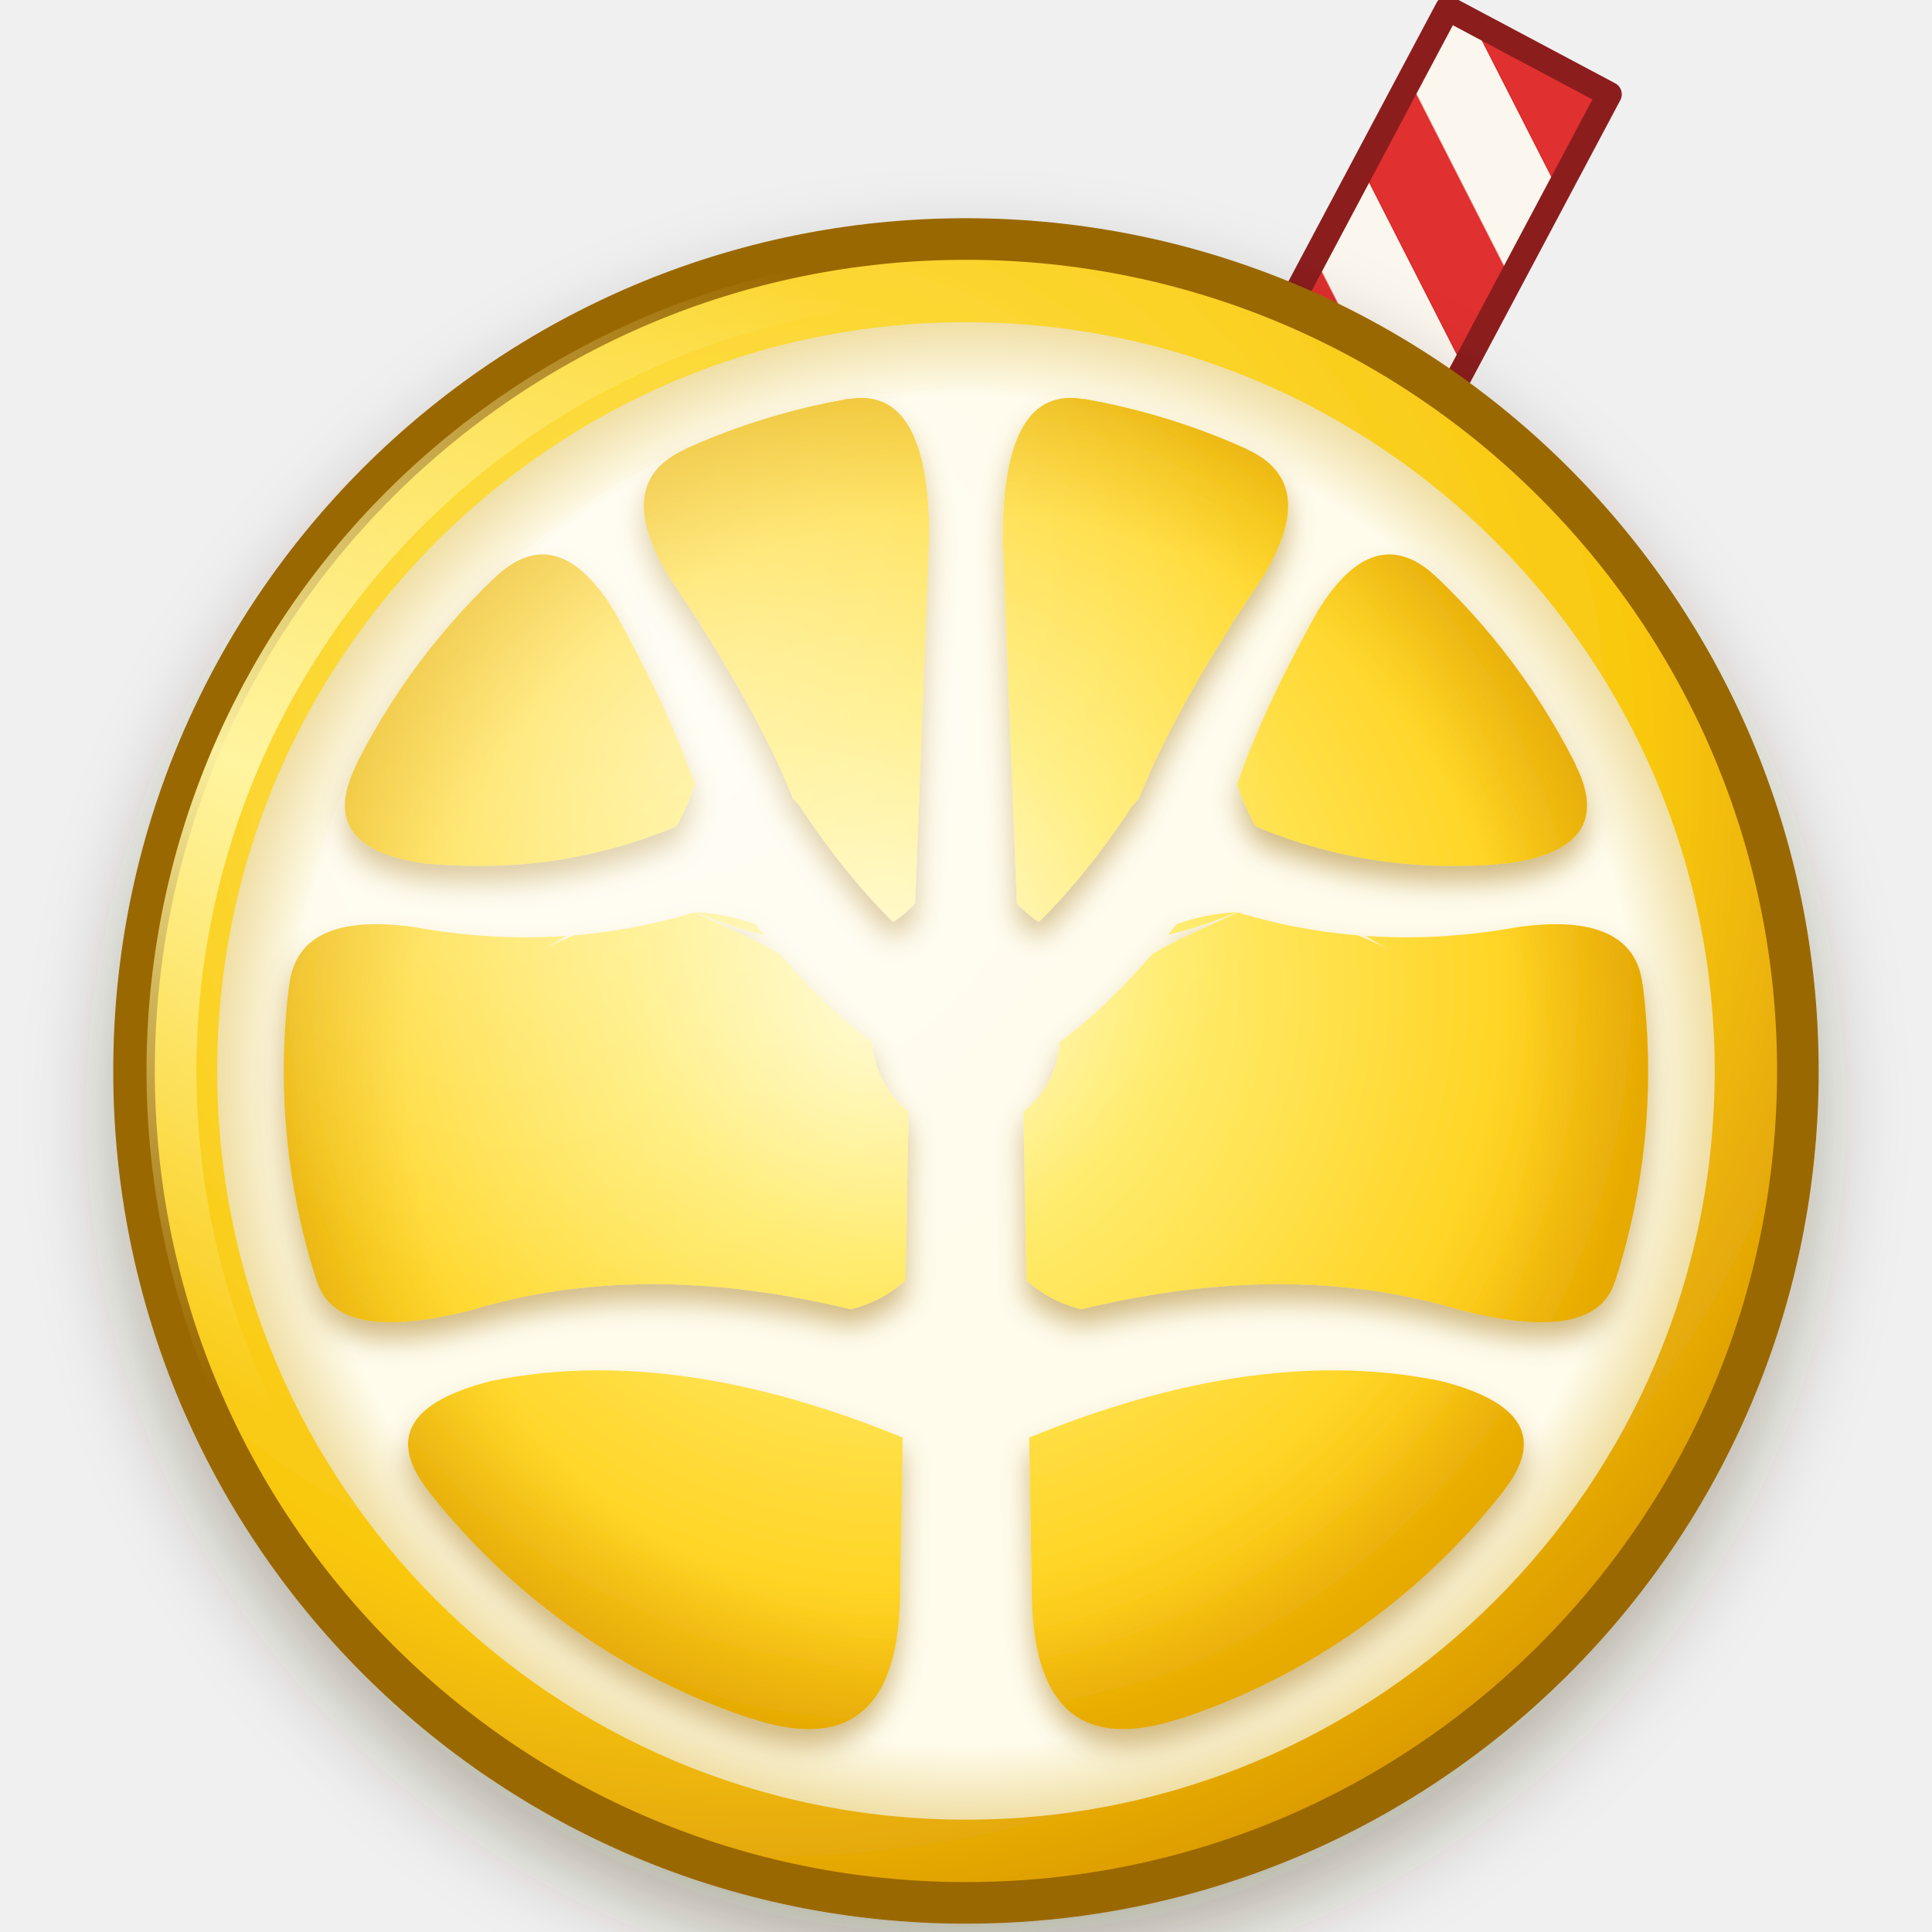
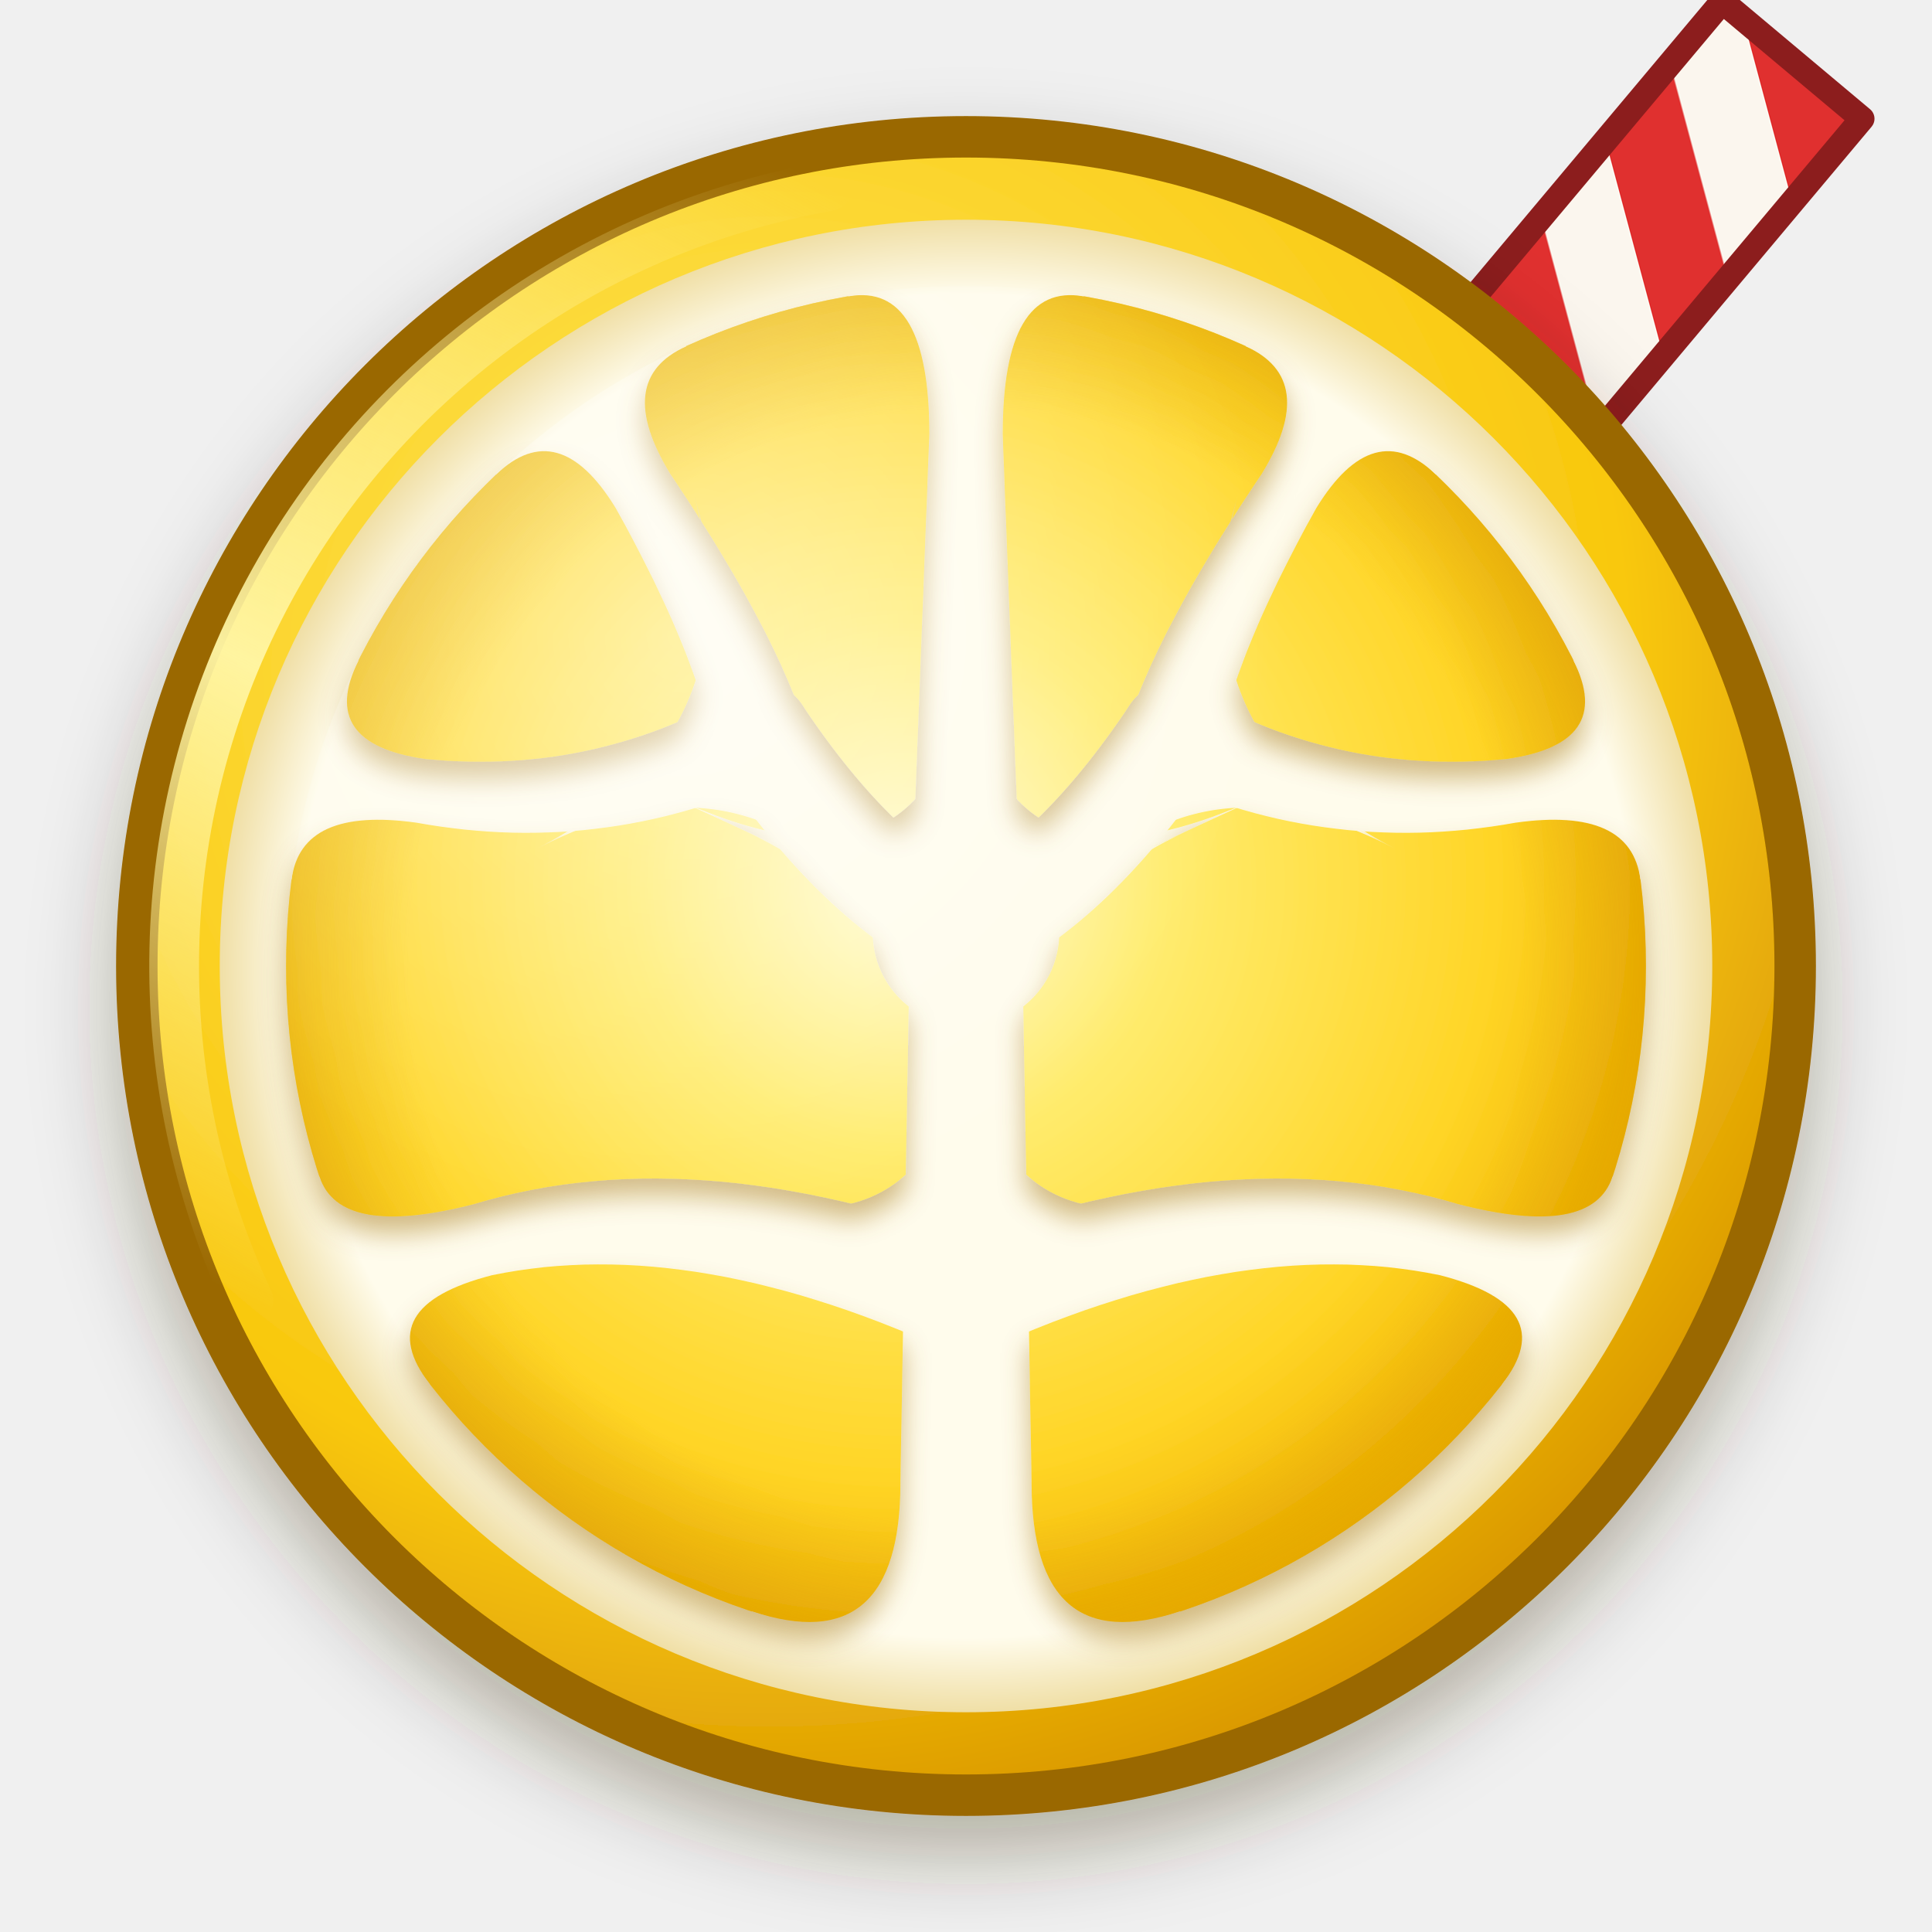
- <svg xmlns="http://www.w3.org/2000/svg" viewBox="1.89 9.27 232.23 232.23">
+ <svg xmlns="http://www.w3.org/2000/svg" viewBox="1.50 21.50 233.00 233.00">
  <defs>
    <radialGradient id="rind" cx="0.38" cy="0.32" r="0.75">
      <stop offset="0" stop-color="#ffe95e" />
      <stop offset="0.7" stop-color="#f9c80e" />
      <stop offset="1" stop-color="#d48f00" />
    </radialGradient>
    <radialGradient id="pith" gradientUnits="userSpaceOnUse" cx="118.0" cy="138.0" r="90.0">
      <stop offset="0.9" stop-color="#fffcec" />
      <stop offset="1" stop-color="#f0dfa6" />
    </radialGradient>
    <radialGradient id="pulp" gradientUnits="userSpaceOnUse" cx="110.0" cy="128.0" r="90.0">
      <stop offset="0" stop-color="#fffbd2" />
      <stop offset="0.35" stop-color="#ffec6e" />
      <stop offset="0.8" stop-color="#ffd526" />
      <stop offset="1" stop-color="#f2b705" />
    </radialGradient>
    <linearGradient id="highlight" gradientUnits="userSpaceOnUse" x1="31.4" y1="178.4" x2="101.4" y2="44.0">
      <stop offset="0" stop-color="#fff6a6" stop-opacity="0" />
      <stop offset="0.45" stop-color="#fff6a6" stop-opacity="0.95" />
      <stop offset="1" stop-color="#fff6a6" stop-opacity="0" />
    </linearGradient>
    <radialGradient id="gloss" gradientUnits="userSpaceOnUse" cx="84.0" cy="98.0" r="72">
      <stop offset="0" stop-color="#ffffff" stop-opacity="0.45" />
      <stop offset="1" stop-color="#ffffff" stop-opacity="0" />
    </radialGradient>
    <radialGradient id="rim-shade" gradientUnits="userSpaceOnUse" cx="118.0" cy="138.0" r="82.0">
      <stop offset="0.82" stop-color="#c98a00" stop-opacity="0" />
      <stop offset="1" stop-color="#c98a00" stop-opacity="0.3" />
    </radialGradient>
    <clipPath id="pulp-clip">
      <circle cx="118.0" cy="138.0" r="82.0" />
    </clipPath>
    <mask id="flesh" maskUnits="userSpaceOnUse" x="-20" y="-20" width="300" height="300">
      <rect x="-20" y="-20" width="300" height="300" fill="#fff" />
      <g fill="#000">
        <path d="M118.00 134.00 L124.75 134.00 L124.79 136.10 L124.82 138.21 L124.86 140.31 L124.90 142.42 L124.94 144.53 L124.97 146.64 L125.01 148.76 L125.05 150.88 L125.09 153.00 L125.12 155.12 L125.16 157.25 L125.20 159.38 L125.24 161.51 L125.28 163.64 L125.31 165.78 L125.35 167.92 L125.39 170.06 L125.43 172.21 L125.46 174.35 L125.50 176.50 L125.54 178.65 L125.58 180.81 L125.61 182.96 L125.65 185.12 L125.69 187.28 L125.72 189.44 L125.76 191.61 L125.80 193.78 L125.84 195.95 L125.88 198.12 L125.91 200.30 Q125.91 221.77 143.80 215.83 L145.69 221.53 L90.31 221.53 L92.20 215.83 Q110.09 221.77 110.09 200.30 L110.12 198.12 L110.16 195.95 L110.20 193.78 L110.24 191.61 L110.28 189.44 L110.31 187.28 L110.35 185.12 L110.39 182.96 L110.42 180.81 L110.46 178.65 L110.50 176.50 L110.54 174.35 L110.58 172.21 L110.61 170.06 L110.65 167.92 L110.69 165.78 L110.72 163.64 L110.76 161.51 L110.80 159.38 L110.84 157.25 L110.88 155.12 L110.91 153.00 L110.95 150.88 L110.99 148.76 L111.03 146.64 L111.06 144.53 L111.10 142.42 L111.14 140.31 L111.17 138.21 L111.21 136.10 L111.25 134.00 Z" />
        <path d="M118.00 178.00 L115.43 184.24 L113.43 183.36 L111.46 182.51 L109.50 181.71 L107.55 180.94 L105.63 180.22 L103.71 179.53 L101.82 178.89 L99.94 178.29 L98.07 177.72 L96.23 177.20 L94.39 176.72 L92.58 176.27 L90.78 175.87 L88.99 175.50 L87.22 175.18 L85.47 174.89 L83.73 174.65 L82.01 174.44 L80.30 174.27 L78.60 174.14 L76.92 174.05 L75.25 174.00 L73.60 173.99 L71.96 174.01 L70.33 174.08 L68.72 174.18 L67.12 174.32 L65.53 174.51 L63.95 174.73 L62.39 174.99 L60.84 175.29 Q46.06 179.09 53.35 188.44 L48.61 192.13 L34.33 165.26 L40.03 163.40 Q42.47 170.88 58.63 166.72 L60.37 166.22 L62.14 165.76 L63.92 165.35 L65.72 164.98 L67.54 164.65 L69.37 164.37 L71.23 164.14 L73.10 163.95 L74.99 163.80 L76.89 163.70 L78.82 163.64 L80.76 163.63 L82.71 163.66 L84.69 163.74 L86.68 163.86 L88.68 164.02 L90.70 164.23 L92.74 164.49 L94.79 164.78 L96.86 165.13 L98.94 165.51 L101.03 165.94 L103.15 166.41 L105.27 166.93 L107.41 167.49 L109.57 168.09 L111.74 168.74 L113.93 169.43 L116.13 170.16 L118.34 170.94 L120.57 171.76 Z" />
        <path d="M118.00 178.00 L115.43 171.76 L117.66 170.94 L119.87 170.16 L122.07 169.43 L124.26 168.74 L126.43 168.09 L128.59 167.49 L130.73 166.93 L132.85 166.41 L134.97 165.94 L137.06 165.51 L139.14 165.13 L141.21 164.78 L143.26 164.49 L145.30 164.23 L147.32 164.02 L149.32 163.86 L151.31 163.74 L153.29 163.66 L155.24 163.63 L157.18 163.64 L159.11 163.70 L161.01 163.80 L162.90 163.95 L164.77 164.14 L166.63 164.37 L168.46 164.65 L170.28 164.98 L172.08 165.35 L173.86 165.76 L175.63 166.22 L177.37 166.72 Q193.53 170.88 195.97 163.40 L201.67 165.26 L187.39 192.13 L182.65 188.44 Q189.94 179.09 175.16 175.29 L173.61 174.99 L172.05 174.73 L170.47 174.51 L168.88 174.32 L167.28 174.18 L165.67 174.08 L164.04 174.01 L162.40 173.99 L160.75 174.00 L159.08 174.05 L157.40 174.14 L155.70 174.27 L153.99 174.44 L152.27 174.65 L150.53 174.89 L148.78 175.18 L147.01 175.50 L145.22 175.87 L143.42 176.27 L141.61 176.72 L139.77 177.20 L137.93 177.72 L136.06 178.29 L134.18 178.89 L132.29 179.53 L130.37 180.22 L128.45 180.94 L126.50 181.71 L124.54 182.51 L122.57 183.36 L120.57 184.24 Z" />
        <path d="M118.00 134.00 L111.25 134.00 L111.33 132.10 L111.40 130.19 L111.47 128.29 L111.55 126.38 L111.62 124.47 L111.70 122.55 L111.77 120.64 L111.85 118.72 L111.93 116.80 L112.00 114.88 L112.08 112.95 L112.15 111.02 L112.23 109.09 L112.30 107.16 L112.38 105.22 L112.45 103.28 L112.52 101.34 L112.60 99.40 L112.67 97.45 L112.75 95.50 L112.83 93.55 L112.90 91.59 L112.97 89.64 L113.05 87.68 L113.12 85.72 L113.20 83.75 L113.28 81.79 L113.35 79.82 L113.42 77.85 L113.50 75.88 L113.58 73.90 Q113.58 55.52 103.82 57.24 L102.78 51.33 L133.22 51.33 L132.18 57.24 Q122.43 55.52 122.43 73.90 L122.50 75.88 L122.58 77.85 L122.65 79.82 L122.72 81.79 L122.80 83.75 L122.88 85.72 L122.95 87.68 L123.03 89.64 L123.10 91.59 L123.17 93.55 L123.25 95.50 L123.33 97.45 L123.40 99.40 L123.47 101.34 L123.55 103.28 L123.62 105.22 L123.70 107.16 L123.78 109.09 L123.85 111.02 L123.92 112.95 L124.00 114.88 L124.08 116.80 L124.15 118.72 L124.22 120.64 L124.30 122.55 L124.38 124.47 L124.45 126.38 L124.53 128.29 L124.60 130.19 L124.67 132.10 L124.75 134.00 Z" />
        <path d="M93.00 110.00 L95.59 115.00 L94.23 115.62 L92.86 116.21 L91.49 116.78 L90.12 117.32 L88.74 117.82 L87.36 118.30 L85.97 118.75 L84.58 119.17 L83.19 119.56 L81.79 119.92 L80.39 120.25 L78.98 120.55 L77.57 120.82 L76.16 121.06 L74.74 121.27 L73.32 121.45 L71.90 121.61 L70.48 121.73 L69.05 121.83 L67.62 121.89 L66.19 121.93 L64.75 121.94 L63.32 121.92 L61.88 121.87 L60.44 121.79 L58.99 121.68 L57.55 121.55 L56.10 121.38 L54.65 121.19 L53.20 120.97 L51.75 120.72 Q37.80 118.76 36.67 127.57 L30.71 126.81 L39.38 98.47 L44.74 101.16 Q39.70 111.19 52.83 113.04 L54.16 113.15 L55.47 113.25 L56.78 113.31 L58.08 113.35 L59.37 113.36 L60.65 113.35 L61.92 113.32 L63.19 113.25 L64.45 113.17 L65.70 113.05 L66.94 112.92 L68.18 112.76 L69.41 112.57 L70.63 112.36 L71.84 112.12 L73.05 111.86 L74.25 111.57 L75.45 111.26 L76.63 110.93 L77.81 110.57 L78.99 110.19 L80.16 109.78 L81.32 109.35 L82.47 108.89 L83.62 108.41 L84.77 107.90 L85.91 107.37 L87.04 106.82 L88.17 106.24 L89.30 105.63 L90.41 105.00 Z" />
        <path d="M93.00 110.00 L87.57 111.47 L87.43 110.77 L87.28 110.06 L87.12 109.33 L86.93 108.58 L86.73 107.82 L86.52 107.04 L86.29 106.25 L86.04 105.44 L85.77 104.61 L85.49 103.77 L85.19 102.91 L84.87 102.04 L84.54 101.15 L84.20 100.25 L83.83 99.33 L83.45 98.40 L83.05 97.45 L82.64 96.49 L82.21 95.52 L81.76 94.53 L81.29 93.53 L80.81 92.51 L80.32 91.48 L79.80 90.44 L79.27 89.38 L78.72 88.31 L78.16 87.22 L77.58 86.12 L76.99 85.01 L76.37 83.89 L75.74 82.75 Q68.86 71.54 61.35 78.71 L57.21 74.37 L81.78 57.80 L84.25 63.27 Q75.36 67.28 82.36 78.69 L83.11 79.80 L83.84 80.91 L84.56 82.00 L85.26 83.09 L85.94 84.16 L86.61 85.22 L87.27 86.27 L87.91 87.31 L88.53 88.34 L89.14 89.36 L89.74 90.37 L90.32 91.37 L90.88 92.35 L91.43 93.33 L91.96 94.30 L92.48 95.26 L92.98 96.21 L93.47 97.14 L93.95 98.07 L94.40 98.99 L94.85 99.90 L95.27 100.80 L95.69 101.69 L96.08 102.58 L96.46 103.45 L96.83 104.32 L97.18 105.18 L97.52 106.03 L97.84 106.87 L98.14 107.71 L98.43 108.53 Z" />
        <path d="M143.00 110.00 L137.57 108.53 L137.86 107.71 L138.16 106.87 L138.48 106.03 L138.82 105.18 L139.17 104.32 L139.54 103.45 L139.92 102.58 L140.31 101.69 L140.73 100.80 L141.15 99.90 L141.60 98.99 L142.05 98.07 L142.53 97.14 L143.02 96.21 L143.52 95.26 L144.04 94.30 L144.57 93.33 L145.12 92.35 L145.68 91.37 L146.26 90.37 L146.86 89.36 L147.47 88.34 L148.09 87.31 L148.73 86.27 L149.39 85.22 L150.06 84.16 L150.74 83.09 L151.44 82.00 L152.16 80.91 L152.89 79.80 L153.64 78.69 Q160.64 67.28 151.75 63.27 L154.22 57.80 L178.79 74.37 L174.65 78.71 Q167.14 71.54 160.26 82.75 L159.63 83.89 L159.01 85.01 L158.42 86.12 L157.84 87.22 L157.28 88.31 L156.73 89.38 L156.20 90.44 L155.68 91.48 L155.19 92.51 L154.71 93.53 L154.24 94.53 L153.79 95.52 L153.36 96.49 L152.95 97.45 L152.55 98.40 L152.17 99.33 L151.80 100.25 L151.46 101.15 L151.13 102.04 L150.81 102.91 L150.51 103.77 L150.23 104.61 L149.96 105.44 L149.71 106.25 L149.48 107.04 L149.27 107.82 L149.07 108.58 L148.88 109.33 L148.72 110.06 L148.57 110.77 L148.43 111.47 Z" />
        <path d="M143.00 110.00 L145.59 105.00 L146.70 105.63 L147.83 106.24 L148.96 106.82 L150.09 107.37 L151.23 107.90 L152.38 108.41 L153.53 108.89 L154.68 109.35 L155.84 109.78 L157.01 110.19 L158.19 110.57 L159.37 110.93 L160.55 111.26 L161.75 111.57 L162.95 111.86 L164.16 112.12 L165.37 112.36 L166.59 112.57 L167.82 112.76 L169.06 112.92 L170.30 113.05 L171.55 113.17 L172.81 113.25 L174.08 113.32 L175.35 113.35 L176.63 113.36 L177.92 113.35 L179.22 113.31 L180.53 113.25 L181.84 113.15 L183.17 113.04 Q196.30 111.19 191.26 101.16 L196.62 98.47 L205.29 126.81 L199.33 127.57 Q198.20 118.76 184.25 120.72 L182.80 120.97 L181.35 121.19 L179.90 121.38 L178.45 121.55 L177.01 121.68 L175.56 121.79 L174.12 121.87 L172.68 121.92 L171.25 121.94 L169.81 121.93 L168.38 121.89 L166.95 121.83 L165.52 121.73 L164.10 121.61 L162.68 121.45 L161.26 121.27 L159.84 121.06 L158.43 120.82 L157.02 120.55 L155.61 120.25 L154.21 119.92 L152.81 119.56 L151.42 119.17 L150.03 118.75 L148.64 118.30 L147.26 117.82 L145.88 117.32 L144.51 116.78 L143.14 116.21 L141.77 115.62 L140.41 115.00 Z" />
        <path d="M118.00 134.00 L118.00 164.00 Q118.00 134.00 90.76 121.43 Z" />
        <path d="M118.00 134.00 L82.59 117.66 Q118.00 134.00 118.00 95.00 Z" />
        <path d="M118.00 134.00 L118.00 95.00 Q118.00 134.00 153.41 117.66 Z" />
        <path d="M118.00 134.00 L145.24 121.43 Q118.00 134.00 118.00 164.00 Z" />
        <path d="M93.00 110.00 L109.64 134.96 Q93.00 110.00 66.36 123.79 Z" />
        <path d="M93.00 110.00 L66.36 123.79 Q93.00 110.00 85.18 81.04 Z" />
        <path d="M93.00 110.00 L87.53 89.73 Q93.00 110.00 104.65 127.47 Z" />
        <path d="M143.00 110.00 L169.64 123.79 Q143.00 110.00 126.36 134.96 Z" />
        <path d="M143.00 110.00 L131.35 127.47 Q143.00 110.00 148.47 89.73 Z" />
        <path d="M143.00 110.00 L150.82 81.04 Q143.00 110.00 169.64 123.79 Z" />
        <path d="M118.00 178.00 L118.00 208.00 Q118.00 178.00 90.26 166.57 Z" />
        <path d="M118.00 178.00 L81.94 163.14 Q118.00 178.00 118.00 139.00 Z" />
        <path d="M118.00 178.00 L118.00 139.00 Q118.00 178.00 154.06 163.14 Z" />
        <path d="M118.00 178.00 L145.74 166.57 Q118.00 178.00 118.00 208.00 Z" />
        <circle cx="118.00" cy="134.00" r="11.25" />
        <circle cx="93.00" cy="110.00" r="6.30" />
        <circle cx="143.00" cy="110.00" r="6.30" />
        <circle cx="118.00" cy="178.00" r="8.10" />
      </g>
      <g stroke="#000" stroke-width="12.6" stroke-linecap="round" fill="none">
        <path d="M118.00 134.00 Q105.00 128.00 93.00 110.00" />
        <path d="M118.00 134.00 Q131.00 128.00 143.00 110.00" />
      </g>
    </mask>
    <filter id="raised" x="-10%" y="-10%" width="120%" height="120%">
      <feDropShadow dx="0" dy="2" stdDeviation="1.6" flood-color="#9a6a00" flood-opacity="0.45" />
    </filter>
    <filter id="drop" x="-20%" y="-20%" width="140%" height="140%">
      <feDropShadow dx="0" dy="5" stdDeviation="5" flood-color="#3a2a00" flood-opacity="0.32" />
    </filter>
  </defs>
-   <g transform="translate(149.00 84.31) rotate(-62.0)">
+   <g transform="translate(167.50 88.50) rotate(-50.0)">
    <defs>
      <pattern id="stripes" patternUnits="userSpaceOnUse" width="24.20" height="88.00" patternTransform="skewX(-35)">
        <rect width="24.20" height="88.00" fill="#fbf6ee" />
        <rect width="12.10" height="88.00" fill="#e0302f" />
      </pattern>
    </defs>
-     <rect x="0" y="-11.0" width="78.0" height="22.0" fill="url(#stripes)" />
-     <path d="M0 -11.0 H78.0 V11.0 H0" stroke="#8c1d1d" stroke-width="3" stroke-linejoin="round" fill="none" />
+     <rect x="0" y="-11.0" width="78" height="22.0" fill="url(#stripes)" />
+     <path d="M0 -11.0 H78 V11.0 H0" stroke="#8c1d1d" stroke-width="3" stroke-linejoin="round" fill="none" />
  </g>
  <circle cx="118.0" cy="138.0" r="100.0" fill="url(#rind)" stroke="#9a6800" stroke-width="5" filter="url(#drop)" />
  <path d="M31.45 178.36 A95.5 95.5 0 0 1 101.42 43.95" stroke="url(#highlight)" stroke-width="6" stroke-linecap="round" fill="none" />
  <circle cx="118.0" cy="138.0" r="90.0" fill="url(#pith)" />
  <g filter="url(#raised)">
    <g mask="url(#flesh)">
      <circle cx="118.0" cy="138.0" r="82.0" fill="url(#pulp)" />
      <circle cx="118.0" cy="138.0" r="82.0" fill="url(#rim-shade)" />
    </g>
  </g>
  <circle cx="118.0" cy="138.0" r="82.0" fill="url(#gloss)" />
</svg>
